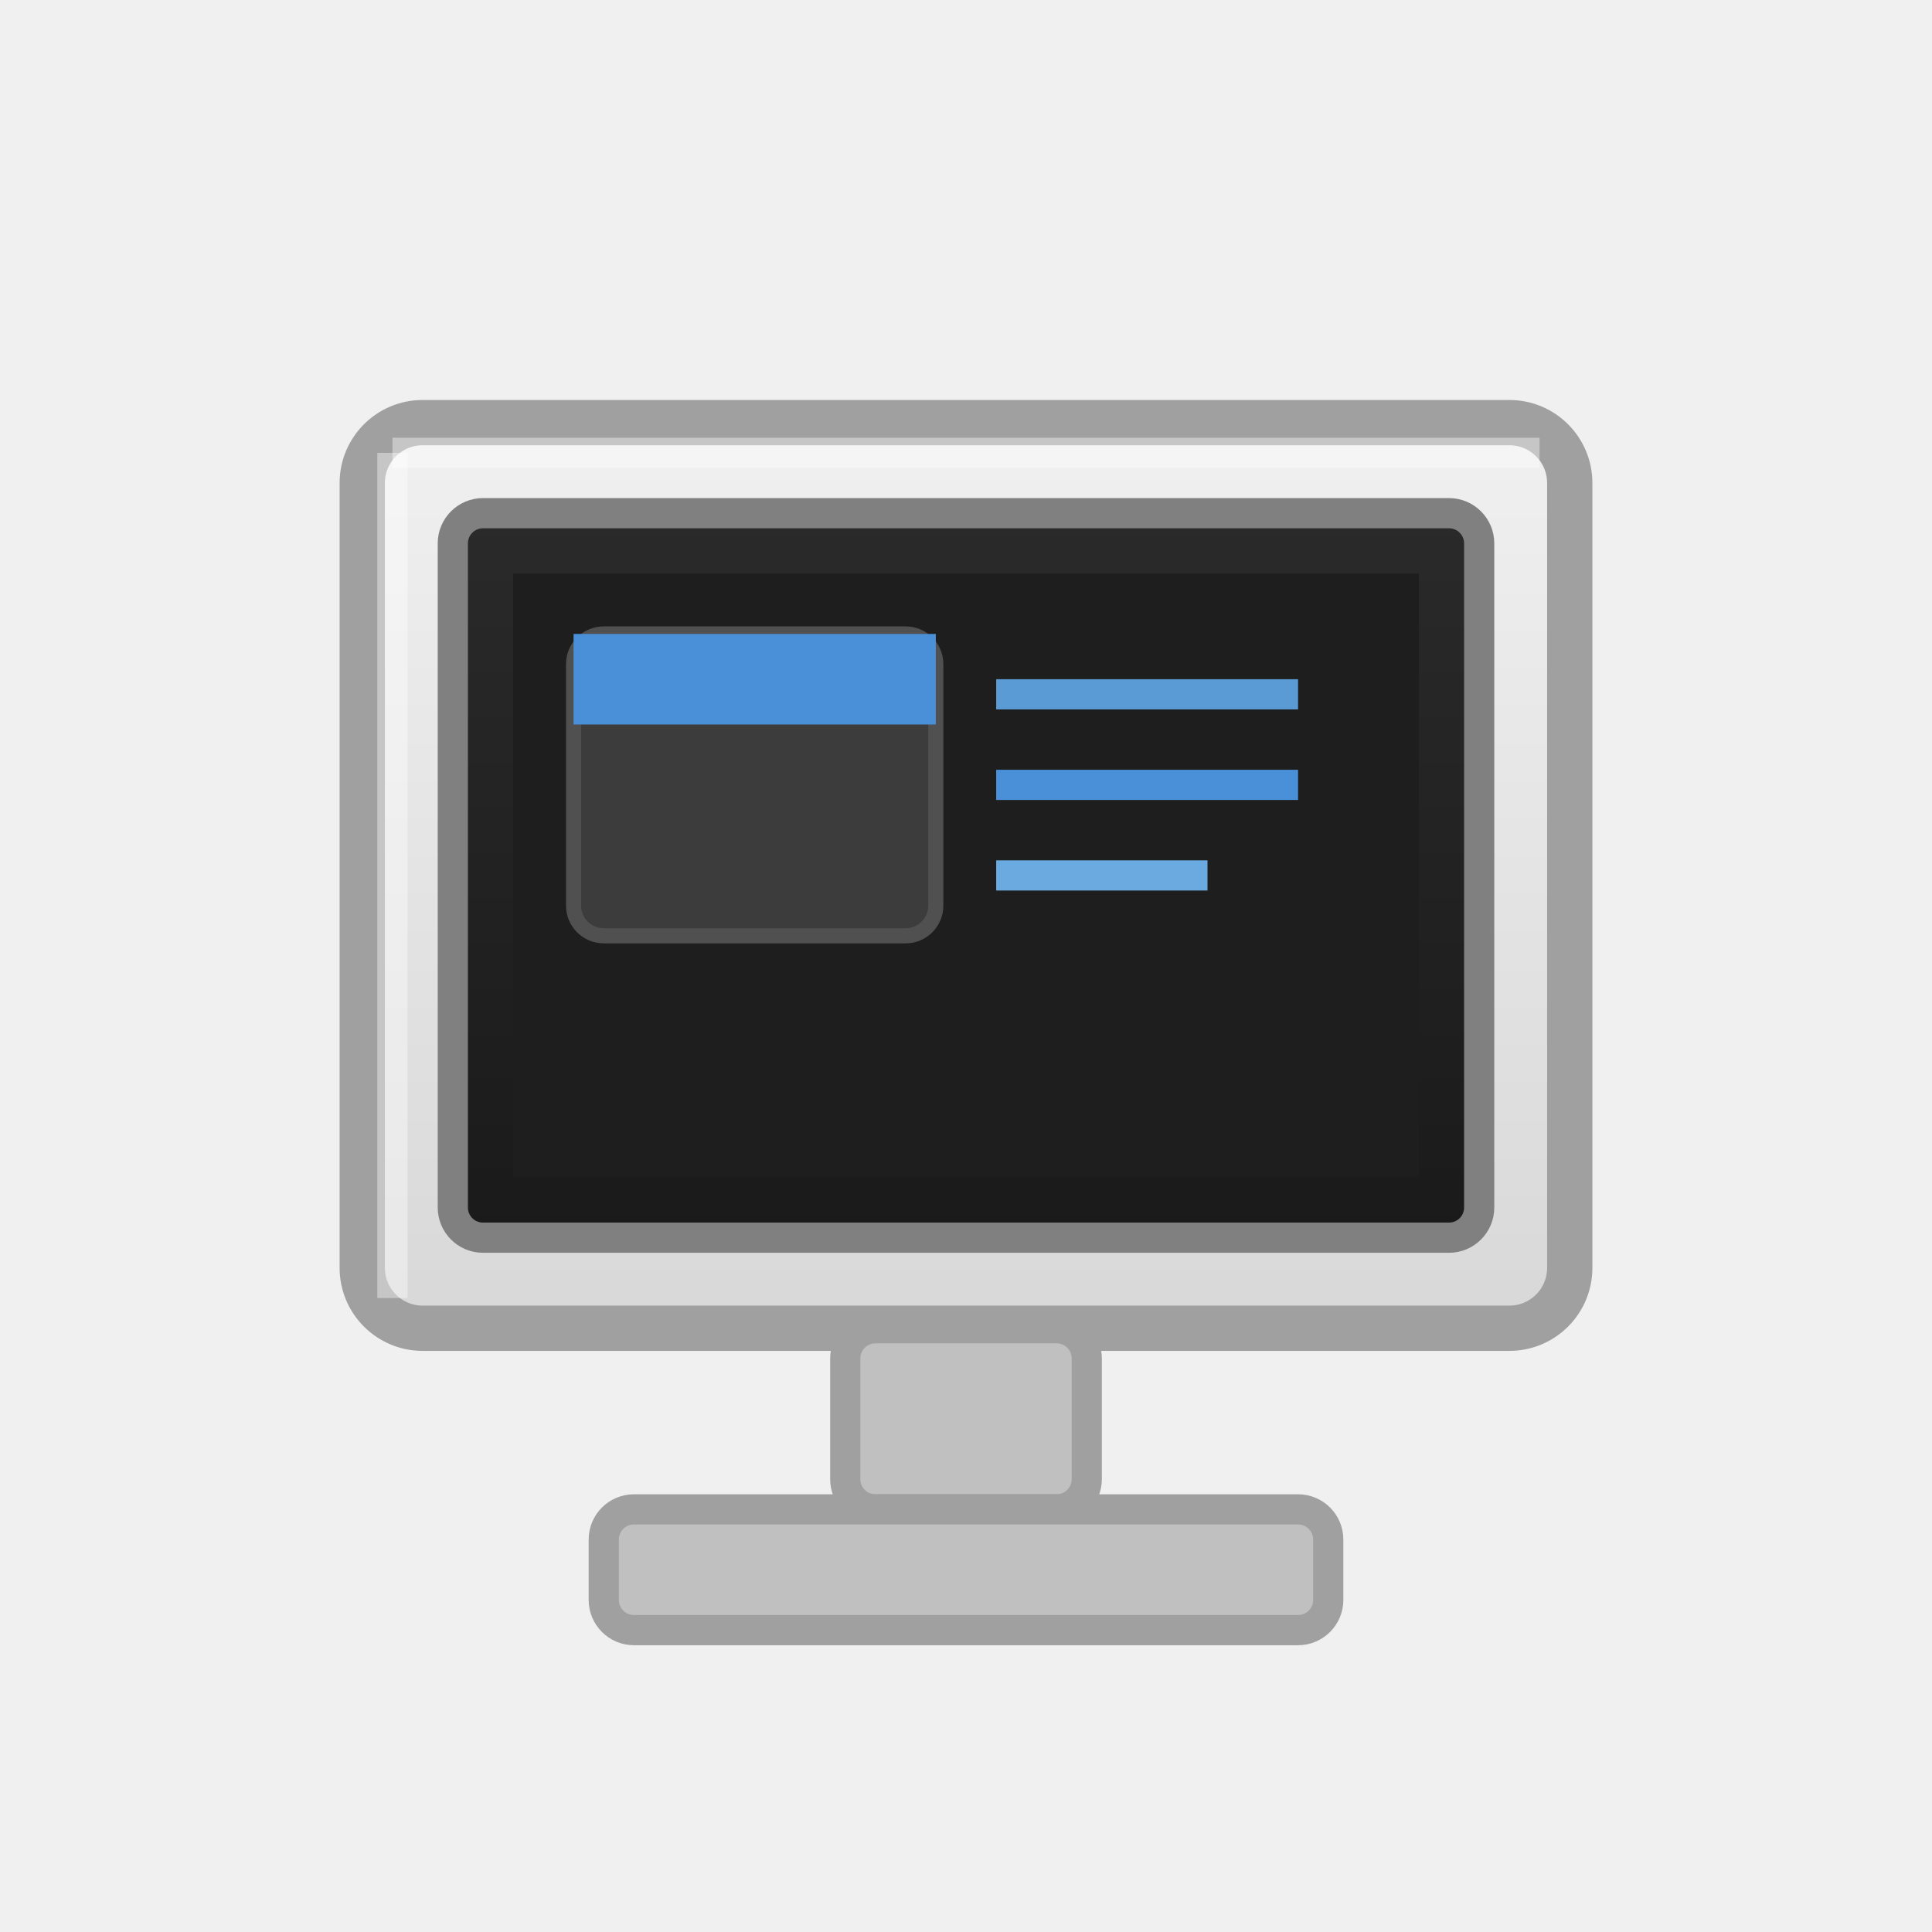
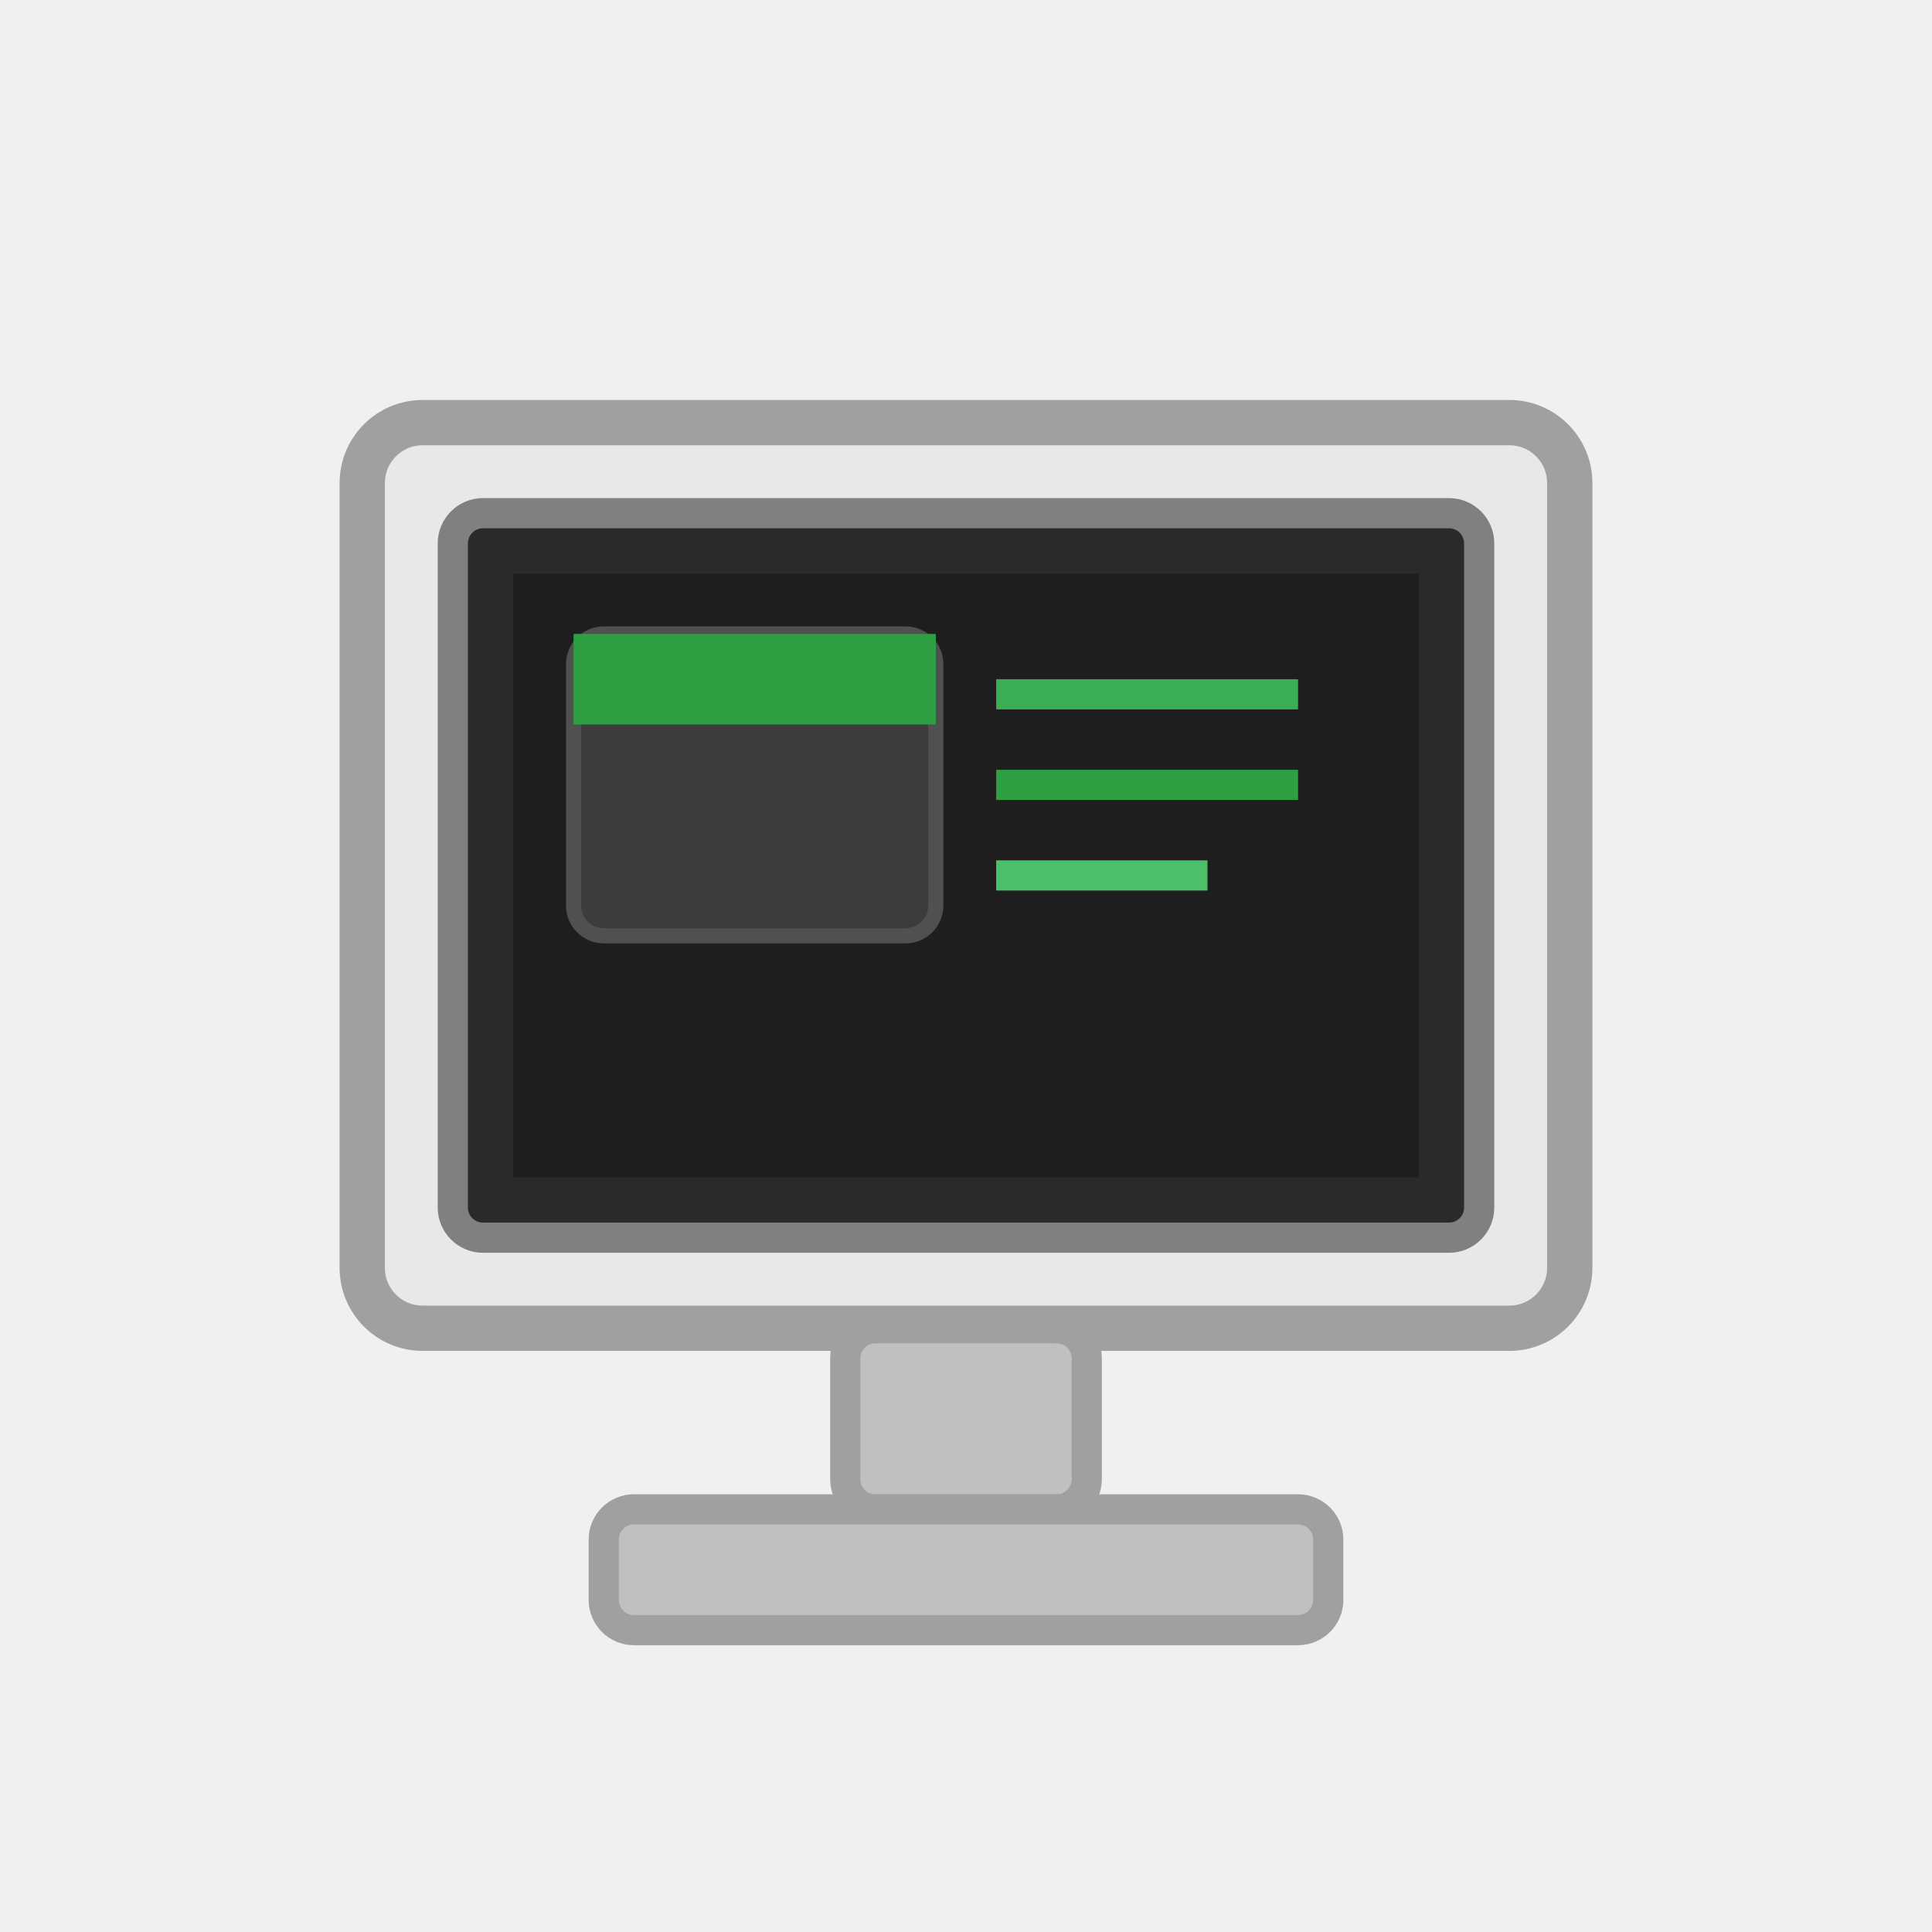
<svg xmlns="http://www.w3.org/2000/svg" width="64" height="64">
-   <defs>
-     <linearGradient id="monitorGrad" x1="0%" y1="0%" x2="0%" y2="100%">
-       <stop offset="0%" style="stop-color:#f0f0f0" />
-       <stop offset="100%" style="stop-color:#d8d8d8" />
-     </linearGradient>
-     <linearGradient id="screenGrad" x1="0%" y1="0%" x2="0%" y2="100%">
-       <stop offset="0%" style="stop-color:#2a2a2a" />
-       <stop offset="100%" style="stop-color:#1a1a1a" />
-     </linearGradient>
-   </defs>
-   <rect x="12" y="14" width="40" height="30" fill="url(#monitorGrad)" stroke="#a0a0a0" stroke-width="1.5" rx="2" />
-   <rect x="15" y="17" width="34" height="24" fill="url(#screenGrad)" stroke="#808080" stroke-width="1" rx="1" />
+   <rect x="12" y="14" width="40" height="30" fill="#e8e8e8" stroke="#a0a0a0" stroke-width="1.5" rx="2" />
+   <rect x="15" y="17" width="34" height="24" fill="#2a2a2a" stroke="#808080" stroke-width="1" rx="1" />
  <rect x="17" y="19" width="30" height="20" fill="#1e1e1e" />
  <rect x="19" y="21" width="12" height="10" fill="#3c3c3c" stroke="#505050" stroke-width="0.5" rx="1" />
-   <rect x="19" y="21" width="12" height="3" fill="#4a90d9" />
-   <line x1="33" y1="23" x2="43" y2="23" stroke="#5b9bd5" stroke-width="1" />
-   <line x1="33" y1="26" x2="43" y2="26" stroke="#4a90d9" stroke-width="1" />
-   <line x1="33" y1="29" x2="40" y2="29" stroke="#6aaae0" stroke-width="1" />
+   <rect x="19" y="21" width="12" height="3" fill="#2ea043" />
+   <line x1="33" y1="23" x2="43" y2="23" stroke="#3aad55" stroke-width="1" />
+   <line x1="33" y1="26" x2="43" y2="26" stroke="#2ea043" stroke-width="1" />
+   <line x1="33" y1="29" x2="40" y2="29" stroke="#4cc068" stroke-width="1" />
  <rect x="28" y="44" width="8" height="6" fill="#c0c0c0" stroke="#a0a0a0" stroke-width="1" rx="1" />
  <rect x="20" y="50" width="24" height="4" fill="#c0c0c0" stroke="#a0a0a0" stroke-width="1" rx="1" />
-   <line x1="13" y1="15" x2="13" y2="43" stroke="#ffffff" opacity="0.4" />
-   <line x1="13" y1="15" x2="51" y2="15" stroke="#ffffff" opacity="0.4" />
</svg>
